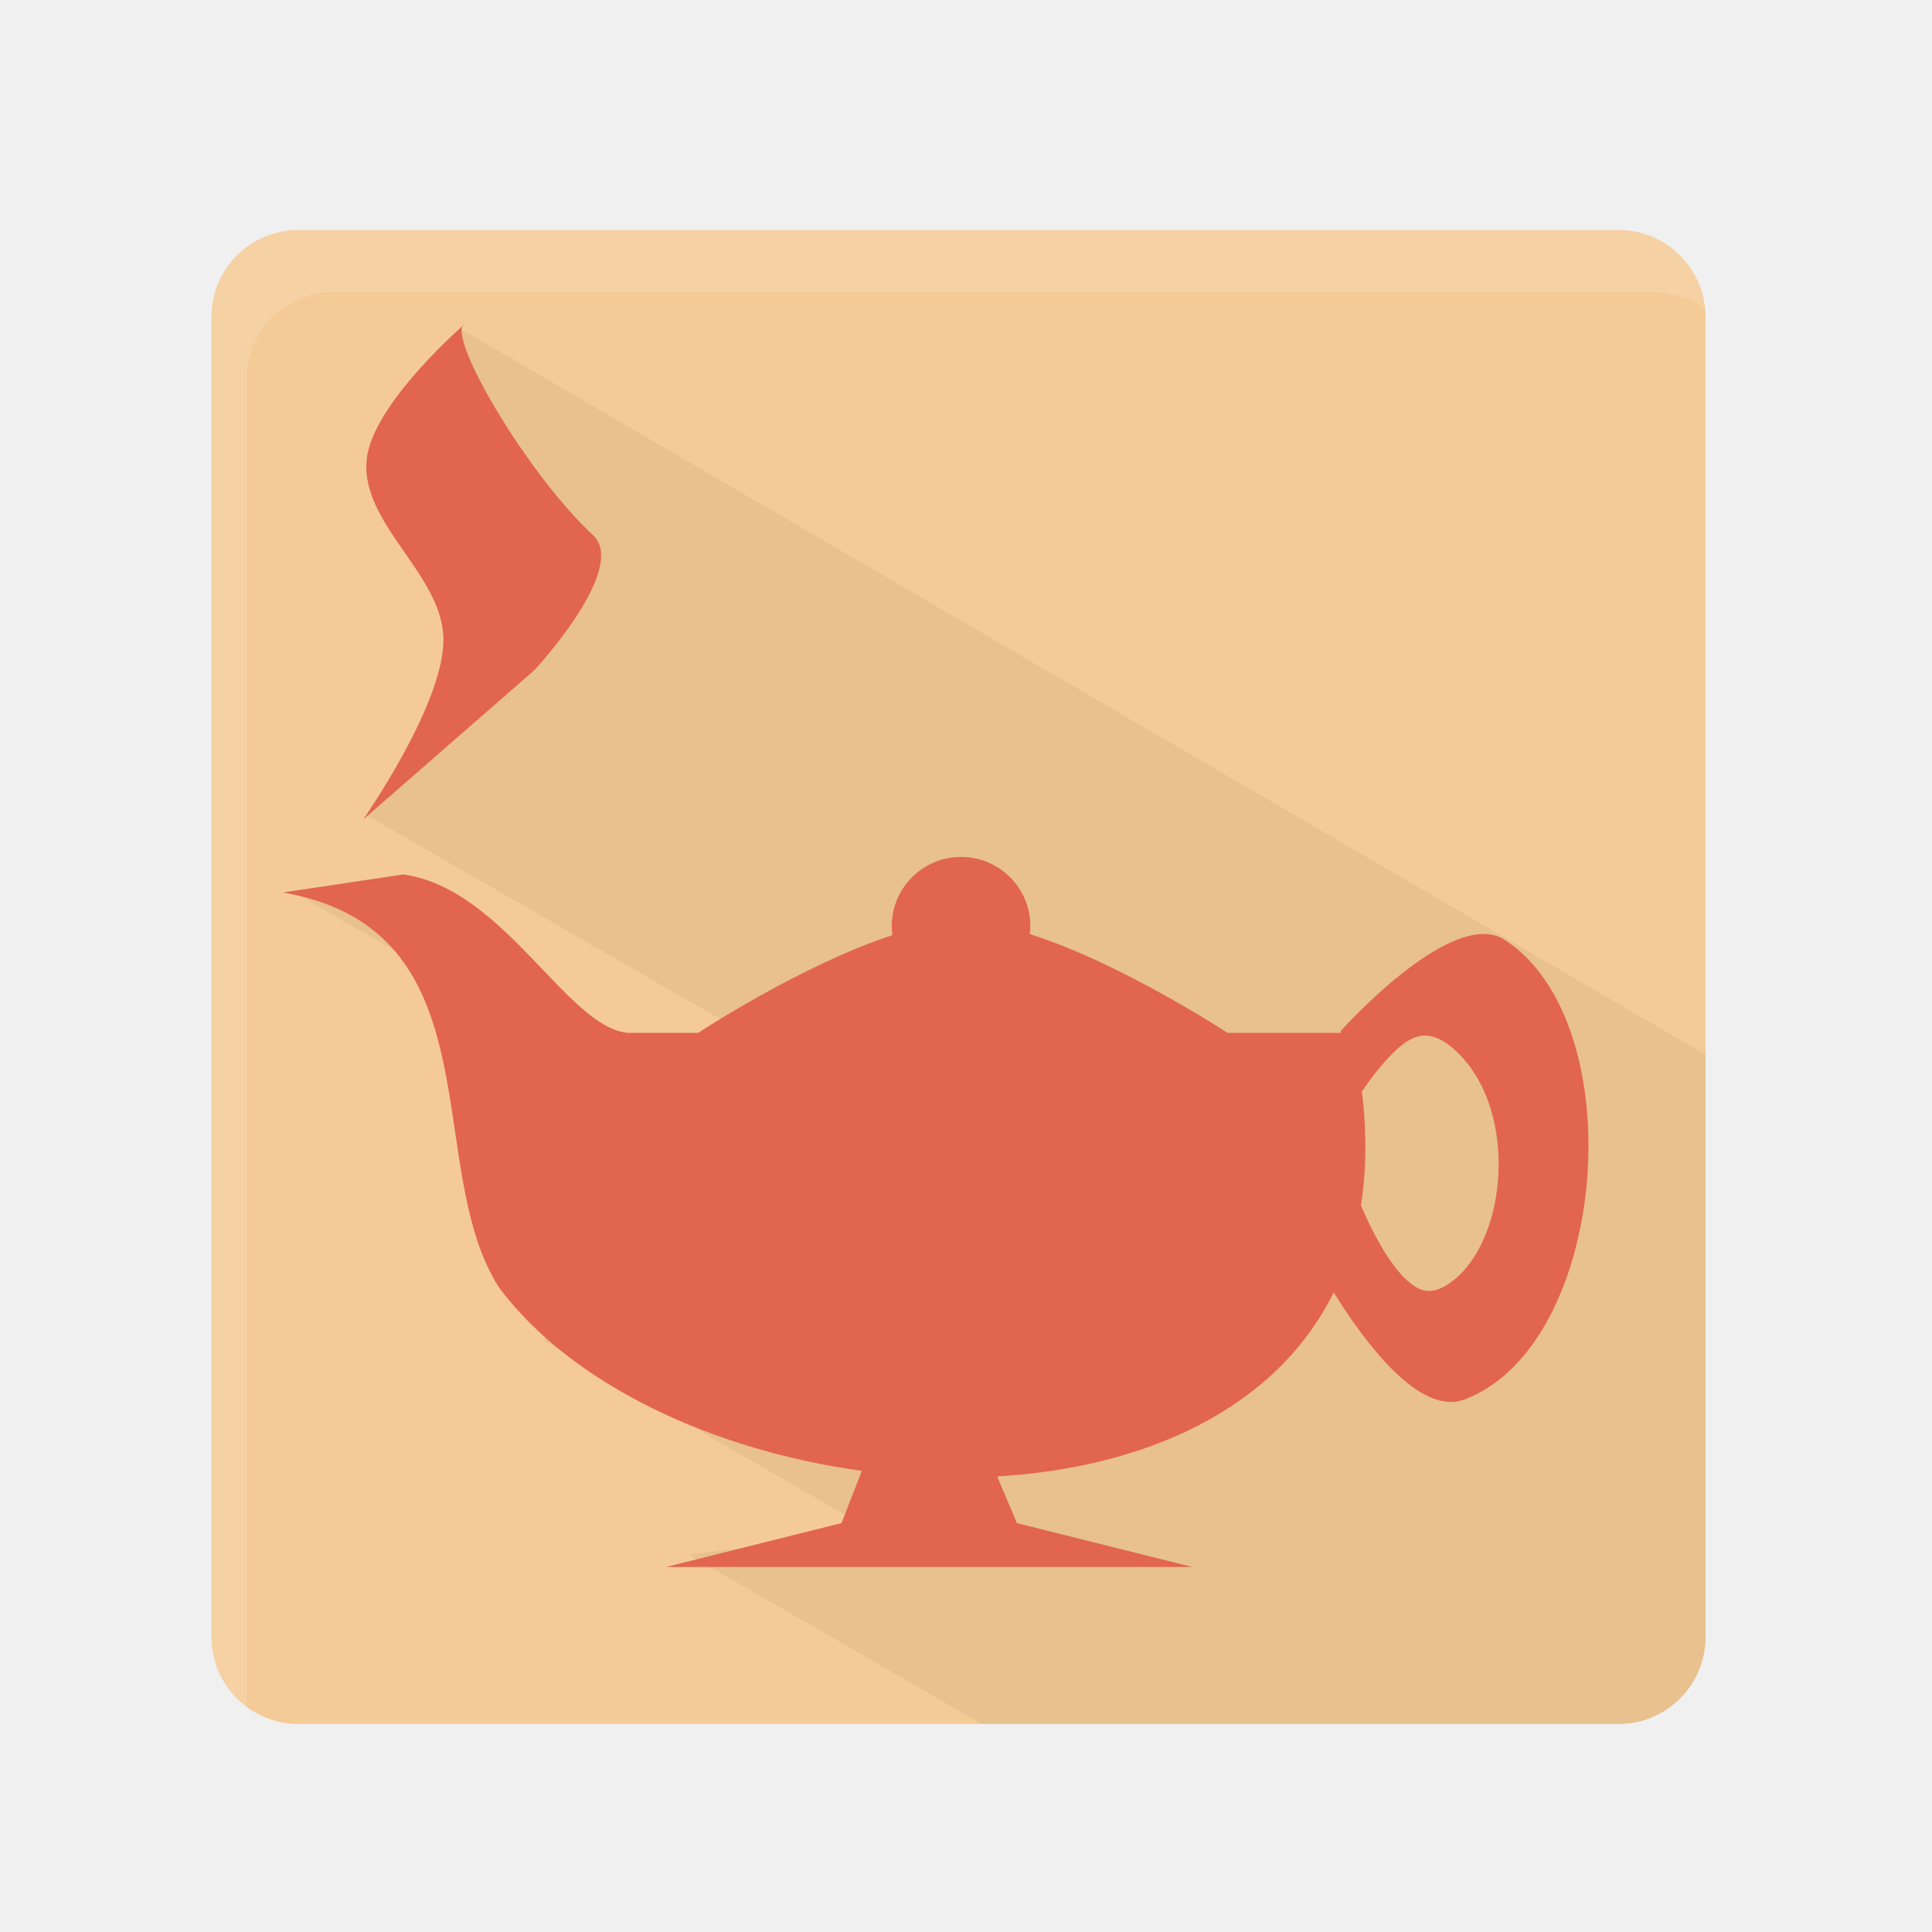
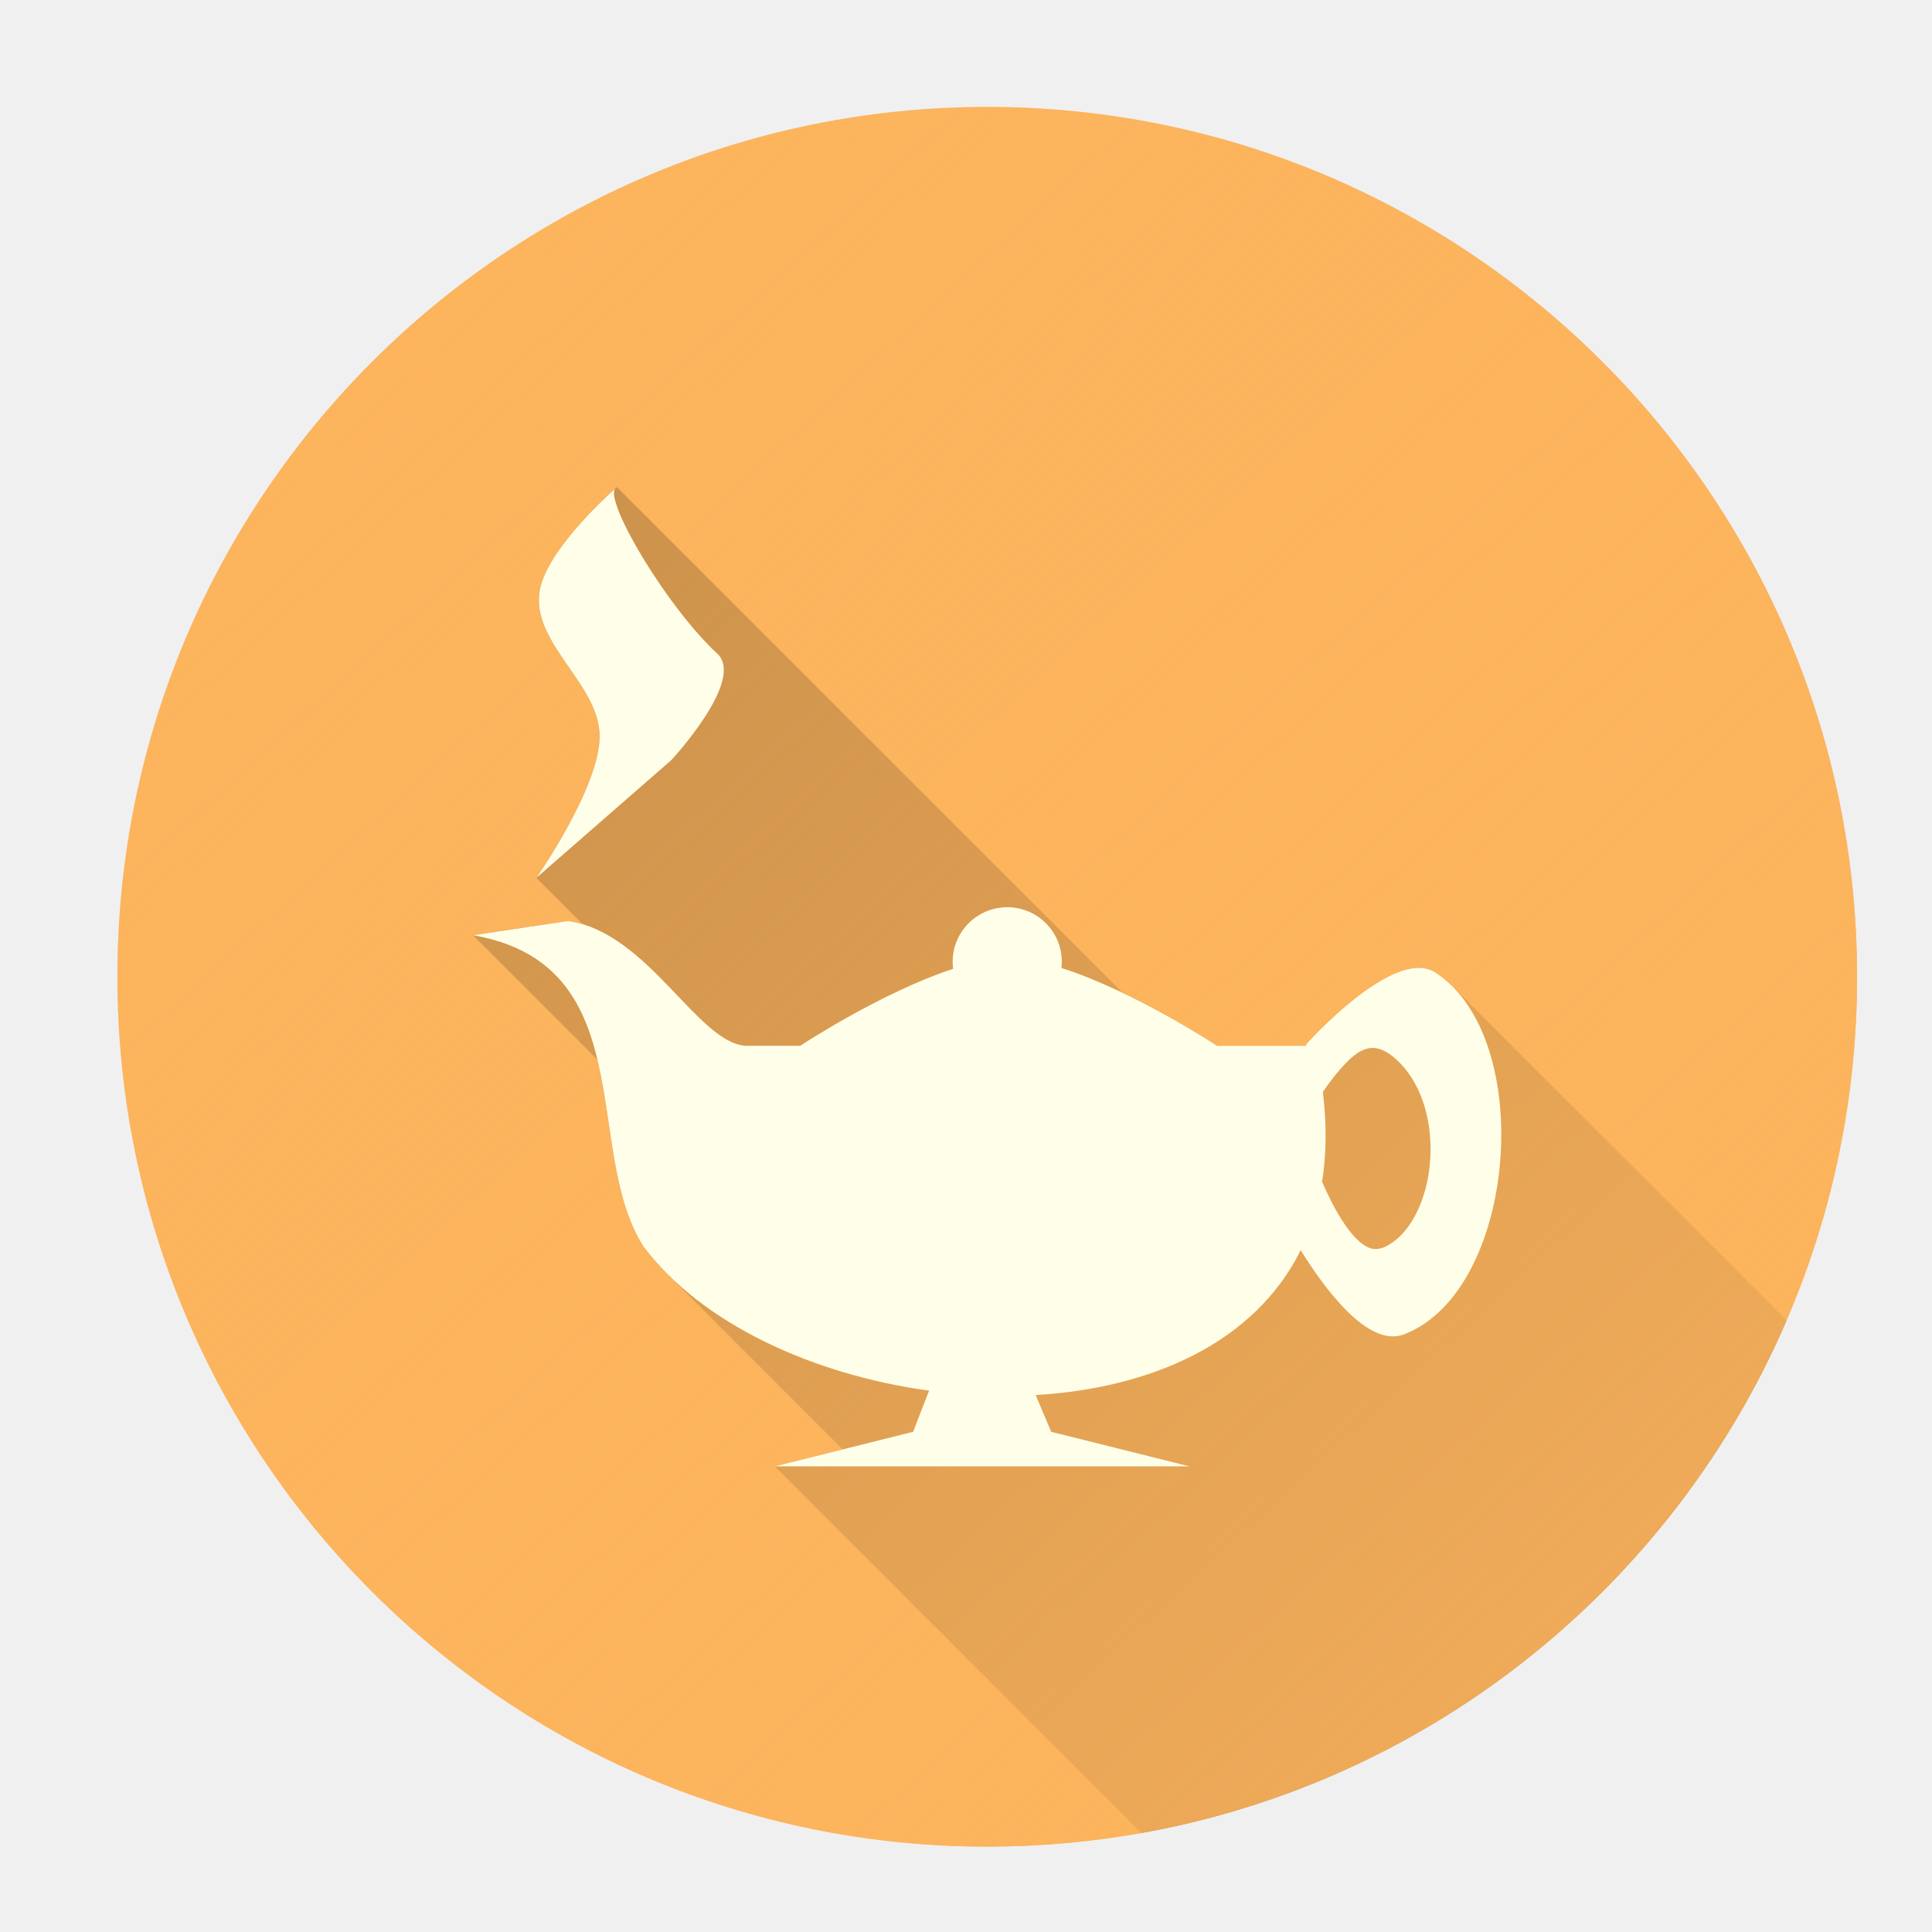
- <svg xmlns="http://www.w3.org/2000/svg" width="512" height="512" id="svg2" version="1.1">
+ <svg xmlns="http://www.w3.org/2000/svg" xmlns:xlink="http://www.w3.org/1999/xlink" width="512" height="512" id="svg2" version="1.1">
  <defs id="defs4">
-     <clipPath clipPathUnits="userSpaceOnUse" id="clipPath3786">
-       <rect ry="56.044" y="292.727" x="-1418.254" height="961.665" width="961.665" id="rect3788" style="color:#000000;fill:#f4cb97;fill-opacity:1;fill-rule:evenodd;stroke:none;stroke-width:38;marker:none;visibility:visible;display:inline;overflow:visible;enable-background:accumulate" />
+     <linearGradient id="linearGradient4542">
+       <stop style="stop-color:#fcb45d;stop-opacity:1;" offset="0" id="stop4544" />
+       <stop style="stop-color:#fcb45d;stop-opacity:0;" offset="1" id="stop4546" />
+     </linearGradient>
+     <linearGradient id="linearGradient4307">
+       <stop id="stop4309" offset="0" style="stop-color:#fcb45d;stop-opacity:1;" />
+       <stop id="stop4311" offset="1" style="stop-color:#fcb45d;stop-opacity:0;" />
+     </linearGradient>
+     <linearGradient id="linearGradient3837">
+       <stop style="stop-color:#7db257;stop-opacity:1;" offset="0" id="stop3839" />
+       <stop style="stop-color:#7db257;stop-opacity:0;" offset="1" id="stop3841" />
+     </linearGradient>
+     <clipPath clipPathUnits="userSpaceOnUse" id="clipPath3847">
+       <path transform="matrix(0.8858696,0,0,0.8858696,-24.01089,495.9898)" d="m 582.656,342.294 a 260.215,260.215 0 1 1 -520.431,0 260.215,260.215 0 1 1 520.431,0 z" id="path3849" style="fill:url(#linearGradient3851);fill-opacity:1;fill-rule:evenodd;stroke:none" />
    </clipPath>
+     <linearGradient xlink:href="#linearGradient3837" id="linearGradient3851" gradientUnits="userSpaceOnUse" x1="502.835" y1="546.635" x2="316.055" y2="356.662" />
+     <clipPath id="clipPath4301" clipPathUnits="userSpaceOnUse">
+       <path style="fill:#fcb45d;fill-opacity:1;fill-rule:evenodd;stroke:none" id="path4303" d="m 582.656,342.294 a 260.215,260.215 0 1 1 -520.431,0 260.215,260.215 0 1 1 520.431,0 z" transform="matrix(0.8858696,0,0,0.8858696,-24.01089,495.9898)" />
+     </clipPath>
+     <linearGradient gradientUnits="userSpaceOnUse" y2="312.945" x2="240.619" y1="587.251" x1="526.176" id="linearGradient4313" xlink:href="#linearGradient4307" />
+     <clipPath clipPathUnits="userSpaceOnUse" id="clipPath4536">
+       <path style="fill:#fcb45d;fill-opacity:1;fill-rule:evenodd;stroke:none" id="path4538" d="m 582.656,342.294 a 260.215,260.215 0 1 1 -520.431,0 260.215,260.215 0 1 1 520.431,0 z" transform="matrix(0.8858696,0,0,0.8858696,-24.01089,495.9898)" />
+     </clipPath>
+     <linearGradient xlink:href="#linearGradient4542" id="linearGradient4548" x1="601.813" y1="664.77" x2="-49.523" y2="-40.845" gradientUnits="userSpaceOnUse" />
  </defs>
-   <g id="layer1" transform="translate(0,-540.3622)">
-     <rect style="color:#000000;fill:#f4cb97;fill-opacity:1;fill-rule:evenodd;stroke:none;stroke-width:38;marker:none;visibility:visible;display:inline;overflow:visible;enable-background:accumulate" id="rect3771" width="395.952" height="395.952" x="56.032" y="601.298" ry="23.075" />
-     <path style="fill:#000000;fill-opacity:0.052;stroke:none" d="m -1317.806,669.678 244.474,141.033 -79.525,28.794 -94.286,-78.571 -64.286,-45.714 -50.257,5.813 76.825,44.355 c 0,0 76.29,134.118 76.29,139.832 0,5.714 8.571,84.286 8.571,84.286 l -4.102,18.41 213.103,123.035 -120.169,14.345 628.218,362.702 183.294,-592.992 -958.064,-558.445 c -1.933,105.126 59.409,212.889 -60.087,313.117 z" id="path3780" clip-path="url(#clipPath3786)" transform="matrix(0.4117356,0,0,0.4117356,639.9773,480.7717)" />
-     <path style="fill:#e26550;fill-opacity:1;stroke:none" d="m 123.311,626.103 c -0.323,0.108 -0.556,0.317 -0.717,0.63 0.325,-0.289 0.717,-0.63 0.717,-0.63 z m -0.717,0.63 c -3.488,3.106 -23.819,21.714 -25.387,35.123 -2.029,17.354 20.52,30.858 20.307,48.329 -0.211,17.304 -21.273,47.363 -21.273,47.363 l 45.43,-39.633 c 0,0 25.01,-26.934 15.475,-35.753 -16.727,-15.472 -37.336,-50.034 -34.552,-55.43 z M 254.697,767.459 c -10.142,0 -18.374,8.217 -18.374,18.36 0,0.809 0.06,1.591 0.161,2.372 -24.076,7.856 -51.477,25.899 -51.477,25.899 l -18.213,0 c -16.212,-0.732 -32.979,-38.262 -59.895,-41.99 l -31.931,4.773 c 34.718,6.096 40.769,31.648 44.815,57.948 2.614,16.985 4.394,34.286 12.547,46.865 19.354,25.803 56.874,43.099 96.058,48.461 l -5.373,13.85 -46.484,11.625 139.424,0 -46.47,-11.625 -5.227,-12.371 c 38.498,-2.239 73.662,-17.369 89.192,-48.768 8.002,12.929 22.667,32.916 34.684,28.374 38.118,-14.407 44.832,-99.622 10.644,-121.797 -13.915,-9.025 -43.498,24.172 -43.498,24.172 l 0.073,0.483 -30.043,0 c 0,0 -28.095,-18.488 -52.385,-26.178 0.079,-0.69 0.132,-1.383 0.132,-2.094 0,-10.142 -8.217,-18.36 -18.36,-18.36 z m 122.88,47.348 c 2.628,-0.033 5.205,1.324 8.009,3.836 16.37,14.83 14.299,47.977 0.527,60.247 -2.798,2.382 -6.182,4.492 -9.575,3.192 -6.792,-2.691 -13.107,-15.768 -15.885,-22.254 1.446,-9.112 1.602,-19.175 0.264,-30.219 2.052,-3.028 5.064,-7.088 8.36,-10.307 2.99,-3.031 5.673,-4.462 8.301,-4.495 z" id="path3761" />
-     <path style="color:#000000;fill:#ffffff;fill-opacity:0.119;fill-rule:evenodd;stroke:none;stroke-width:38;marker:none;visibility:visible;display:inline;overflow:visible;enable-background:accumulate" d="m 79.105,601.296 c -12.784,0 -23.07,10.299 -23.07,23.083 l 0,349.795 c 0,7.704 3.741,14.496 9.508,18.683 -0.069,-0.728 -0.103,-1.467 -0.103,-2.213 l 0,-349.795 c 0,-12.784 10.299,-23.083 23.083,-23.083 l 349.795,0 c 5.08,0 9.758,1.639 13.562,4.4 -1.106,-11.738 -10.93,-20.87 -22.967,-20.87 l -349.808,0 z" id="rect3790" />
+   <g transform="translate(0,-540.3622)" id="layer1">
+     <path transform="matrix(0.8858696,0,0,0.8858696,-24.01089,495.9898)" d="m 582.656,342.294 c 0,143.713 -116.502,260.215 -260.215,260.215 -143.713,0 -260.215,-116.502 -260.215,-260.215 0,-143.713 116.502,-260.215 260.215,-260.215 143.713,0 260.215,116.502 260.215,260.215 z" id="path2990" style="fill:#fcb45d;fill-rule:evenodd;stroke:none;fill-opacity:1" />
+     <g id="g4362" clip-path="url(#clipPath4536)" style="opacity:0.296">
+       <g id="g4364" style="fill:#000000;fill-opacity:1;stroke:none">
+         <path id="path4366" d="M163.472 669.477C163.218 669.562 163.034 669.727 162.907 669.973L516.46 1023.526C516.587 1023.281 516.771 1023.115 517.025 1023.031Z" />
+         <path id="path4368" d="M162.907 669.973C163.163 669.745 163.472 669.477 163.472 669.477L517.025 1023.031C517.025 1023.031 516.716 1023.299 516.46 1023.526Z" />
+         <path id="path4370" d="M162.907 669.973C160.161 672.419 144.15 687.072 142.916 697.631L496.469 1051.184C497.704 1040.625 513.714 1025.972 516.46 1023.526Z" />
+         <path id="path4372" d="M142.916 697.631C141.318 711.296 159.074 721.93 158.906 735.688L512.46 1089.241C512.628 1075.484 494.872 1064.85 496.469 1051.184Z" />
+         <path id="path4374" d="M158.906 735.688C158.74 749.314 142.155 772.984 142.155 772.984L495.708 1126.537C495.708 1126.537 512.294 1102.867 512.46 1089.241Z" />
+         <path id="path4376" d="M142.155 772.984L177.929 741.775L531.483 1095.328L495.708 1126.537Z" />
+         <path id="path4378" d="M177.929 741.775C177.929 741.775 197.355 720.855 190.266 713.766L543.819 1067.319C550.908 1074.409 531.483 1095.328 531.483 1095.328Z" />
+         <path id="path4380" d="M190.266 713.766C190.217 713.717 190.167 713.669 190.115 713.621L543.669 1067.175C543.72 1067.222 543.77 1067.27 543.819 1067.319Z" />
+         <path id="path4382" d="M190.115 713.621C189.555 713.104 188.99 712.558 188.421 711.989L541.974 1065.542C542.543 1066.112 543.109 1066.657 543.669 1067.175Z" />
+         <path id="path4384" d="M188.421 711.989C175.597 699.165 160.808 674.041 162.907 669.973L516.46 1023.526C514.361 1027.595 529.15 1052.719 541.974 1065.542Z" />
+         <path id="path4386" d="M266.933 780.789C258.946 780.789 252.464 787.26 252.464 795.246L606.017 1148.8C606.017 1140.813 612.499 1134.342 620.486 1134.342Z" />
+         <path id="path4388" d="M252.464 795.246C252.464 795.883 252.511 796.499 252.591 797.114L606.144 1150.667C606.064 1150.052 606.017 1149.436 606.017 1148.8Z" />
+         <path id="path4390" d="M252.591 797.114C233.632 803.3 212.055 817.509 212.055 817.509L565.608 1171.062C565.608 1171.062 587.185 1156.853 606.144 1150.667Z" />
+         <path id="path4392" d="M212.055 817.509L197.713 817.509L551.266 1171.062L565.608 1171.062Z" />
+         <path id="path4394" d="M197.713 817.509C193.295 817.309 188.825 813.64 183.99 808.805L537.543 1162.358C542.379 1167.193 546.849 1170.863 551.266 1171.062Z" />
+         <path id="path4396" d="M183.99 808.805C178.892 803.707 173.388 797.313 167.112 792.322L520.665 1145.876C526.942 1150.866 532.446 1157.26 537.543 1162.358Z" />
+         <path id="path4398" d="M167.112 792.322C162.137 788.367 156.676 785.292 150.548 784.444L504.101 1137.997C510.23 1138.846 515.69 1141.92 520.665 1145.876Z" />
+         <path id="path4400" d="M150.548 784.444L125.403 788.202L478.957 1141.755L504.101 1137.997Z" />
+         <path id="path4402" d="M125.403 788.202C135.183 789.919 142.073 793.596 147.037 798.56L500.59 1152.113C495.627 1147.15 488.736 1143.472 478.957 1141.755Z" />
+         <path id="path4404" d="M147.037 798.56C155.949 807.472 158.647 820.531 160.693 833.834L514.247 1187.387C512.2 1174.085 509.502 1161.025 500.59 1152.113Z" />
+         <path id="path4406" d="M160.693 833.834C162.752 847.209 164.154 860.832 170.574 870.738L524.127 1224.291C517.707 1214.386 516.305 1200.762 514.247 1187.387Z" />
+         <path id="path4408" d="M170.574 870.738C172.474 873.271 174.597 875.701 176.917 878.021L530.471 1231.575C528.151 1229.254 526.028 1226.825 524.127 1224.291Z" />
+         <path id="path4410" d="M176.917 878.021C193.203 894.307 219.207 905.203 246.215 908.898L599.768 1262.452C572.76 1258.756 546.757 1247.86 530.471 1231.575Z" />
+         <path id="path4412" d="M246.215 908.898L241.984 919.805L595.537 1273.358L599.768 1262.452Z" />
+         <path id="path4414" d="M241.984 919.805L205.38 928.959L558.933 1282.512L595.537 1273.358Z" />
+         <path id="path4416" d="M205.38 928.959L315.17 928.959L668.723 1282.512L558.933 1282.512Z" />
+         <path id="path4418" d="M315.17 928.959L278.577 919.805L632.13 1273.358L668.723 1282.512Z" />
+         <path id="path4420" d="M278.577 919.805L274.461 910.063L628.014 1263.616L632.13 1273.358Z" />
+         <path id="path4422" d="M274.461 910.063C304.776 908.3 332.466 896.386 344.695 871.66L698.248 1225.213C686.02 1249.939 658.33 1261.853 628.014 1263.616Z" />
+         <path id="path4424" d="M344.695 871.66C347.772 876.632 352.101 882.93 356.827 887.655L710.38 1241.209C705.654 1236.483 701.326 1230.185 698.248 1225.213Z" />
+         <path id="path4426" d="M356.827 887.655C361.778 892.607 367.165 895.833 372.007 894.003L725.561 1247.556C720.719 1249.386 715.331 1246.16 710.38 1241.209Z" />
+         <path id="path4428" d="M372.007 894.003C400.213 883.343 406.583 823.445 384.909 801.771L738.462 1155.324C760.136 1176.998 753.767 1236.896 725.561 1247.556Z" />
+         <path id="path4430" d="M384.909 801.771C383.518 800.38 382.012 799.147 380.389 798.094L733.942 1151.647C735.565 1152.7 737.072 1153.933 738.462 1155.324Z" />
+         <path id="path4432" d="M380.389 798.094C369.431 790.987 346.136 817.128 346.136 817.128L699.69 1170.682C699.69 1170.682 722.985 1144.54 733.942 1151.647Z" />
+         <path id="path4434" d="M346.136 817.128L346.194 817.509L699.747 1171.062L699.69 1170.682Z" />
+         <path id="path4436" d="M346.194 817.509L322.536 817.509L676.09 1171.062L699.747 1171.062Z" />
+         <path id="path4438" d="M322.536 817.509C322.536 817.509 300.413 802.95 281.286 796.895L634.839 1150.448C653.967 1156.504 676.09 1171.062 676.09 1171.062Z" />
+         <path id="path4440" d="M281.286 796.895C281.348 796.352 281.39 795.806 281.39 795.246L634.943 1148.8C634.943 1149.359 634.901 1149.905 634.839 1150.448Z" />
+         <path id="path4442" d="M281.39 795.246C281.39 791.253 279.772 787.639 277.156 785.023L630.71 1138.576C633.326 1141.192 634.943 1144.806 634.943 1148.8Z" />
+         <path id="path4444" d="M277.156 785.023C274.54 782.407 270.926 780.789 266.933 780.789L620.486 1134.342C624.479 1134.342 628.094 1135.96 630.71 1138.576Z" />
+         <path id="path4446" d="M363.695 818.073C365.764 818.048 367.793 819.116 370.001 821.094L723.555 1174.647C721.347 1172.67 719.318 1171.601 717.248 1171.627Z" />
+         <path id="path4448" d="M370.001 821.094C370.275 821.342 370.542 821.597 370.803 821.857L724.356 1175.411C724.095 1175.15 723.828 1174.895 723.555 1174.647Z" />
+         <path id="path4450" d="M370.803 821.857C382.819 833.873 381.031 859.079 370.416 868.536L723.97 1222.089C734.584 1212.632 736.372 1187.427 724.356 1175.411Z" />
+         <path id="path4452" d="M370.416 868.536C368.213 870.411 365.548 872.073 362.876 871.049L716.43 1224.602C719.101 1225.627 721.766 1223.965 723.97 1222.089Z" />
+         <path id="path4454" d="M362.876 871.049C361.701 870.583 360.544 869.723 359.431 868.61L712.984 1222.163C714.098 1223.277 715.255 1224.137 716.43 1224.602Z" />
+         <path id="path4456" d="M359.431 868.61C355.477 864.656 352.074 857.51 350.367 853.525L703.921 1207.078C705.628 1211.064 709.03 1218.209 712.984 1222.163Z" />
+         <path id="path4458" d="M350.367 853.525C351.506 846.35 351.629 838.426 350.575 829.729L704.128 1183.283C705.182 1191.979 705.06 1199.903 703.921 1207.078Z" />
+         <path id="path4460" d="M350.575 829.729C352.191 827.345 354.563 824.148 357.158 821.613L710.711 1175.166C708.116 1177.701 705.744 1180.899 704.128 1183.283Z" />
+         <path id="path4462" d="M357.158 821.613C359.513 819.226 361.625 818.099 363.695 818.073L717.248 1171.627C715.179 1171.653 713.066 1172.779 710.711 1175.166Z" />
+       </g>
+       <path style="fill:#000000;fill-opacity:1;stroke:none" d="m 163.472,669.477 c -0.254,0.085 -0.438,0.25 -0.565,0.496 0.256,-0.228 0.565,-0.496 0.565,-0.496 z m -0.565,0.496 c -2.746,2.446 -18.757,17.099 -19.991,27.658 -1.598,13.666 16.158,24.299 15.991,38.057 -0.166,13.626 -16.752,37.296 -16.752,37.296 l 35.774,-31.209 c 0,0 19.694,-21.209 12.186,-28.154 -13.172,-12.184 -29.4,-39.399 -27.208,-43.648 z m 104.025,110.816 c -7.987,0 -14.469,6.471 -14.469,14.457 0,0.637 0.047,1.253 0.127,1.868 -18.959,6.186 -40.536,20.395 -40.536,20.395 l -14.342,0 c -12.767,-0.576 -25.97,-30.129 -47.165,-33.065 l -25.145,3.758 c 27.339,4.8 32.103,24.921 35.29,45.631 2.058,13.375 3.46,26.999 9.88,36.904 15.241,20.319 44.785,33.939 75.641,38.161 l -4.231,10.906 -36.604,9.154 109.79,0 -36.593,-9.154 -4.116,-9.742 c 30.315,-1.763 58.005,-13.677 70.234,-38.403 6.301,10.181 17.849,25.92 27.312,22.343 30.016,-11.345 35.303,-78.448 8.382,-95.909 -10.957,-7.107 -34.252,19.034 -34.252,19.034 l 0.058,0.38 -23.657,0 c 0,0 -22.123,-14.558 -41.25,-20.614 0.062,-0.543 0.104,-1.089 0.104,-1.649 0,-7.987 -6.471,-14.457 -14.457,-14.457 z m 96.762,37.285 c 2.069,-0.026 4.099,1.043 6.306,3.021 12.891,11.678 11.26,37.78 0.415,47.442 -2.203,1.876 -4.868,3.538 -7.54,2.513 -5.349,-2.119 -10.321,-12.417 -12.509,-17.524 1.139,-7.175 1.261,-15.099 0.207,-23.796 1.616,-2.384 3.988,-5.582 6.583,-8.116 2.355,-2.387 4.467,-3.514 6.537,-3.539 z" id="path4341" />
+     </g>
+     <path style="fill:url(#linearGradient4548);fill-rule:evenodd;stroke:none;fill-opacity:1" id="path4540" d="m 582.656,342.294 c 0,143.713 -116.502,260.215 -260.215,260.215 -143.713,0 -260.215,-116.502 -260.215,-260.215 0,-143.713 116.502,-260.215 260.215,-260.215 143.713,0 260.215,116.502 260.215,260.215 z" transform="matrix(0.8858696,0,0,0.8858696,-24.01089,495.9898)" />
+     <path id="path3761" d="m 163.472,669.477 c -0.254,0.085 -0.438,0.25 -0.565,0.496 0.256,-0.228 0.565,-0.496 0.565,-0.496 z m -0.565,0.496 c -2.746,2.446 -18.757,17.099 -19.991,27.658 -1.598,13.666 16.158,24.299 15.991,38.057 -0.166,13.626 -16.752,37.296 -16.752,37.296 l 35.774,-31.209 c 0,0 19.694,-21.209 12.186,-28.154 -13.172,-12.184 -29.4,-39.399 -27.208,-43.648 z m 104.025,110.816 c -7.987,0 -14.469,6.471 -14.469,14.457 0,0.637 0.047,1.253 0.127,1.868 -18.959,6.186 -40.536,20.395 -40.536,20.395 l -14.342,0 c -12.767,-0.576 -25.97,-30.129 -47.165,-33.065 l -25.145,3.758 c 27.339,4.8 32.103,24.921 35.29,45.631 2.058,13.375 3.46,26.999 9.88,36.904 15.241,20.319 44.785,33.939 75.641,38.161 l -4.231,10.906 -36.604,9.154 109.79,0 -36.593,-9.154 -4.116,-9.742 c 30.315,-1.763 58.005,-13.677 70.234,-38.403 6.301,10.181 17.849,25.92 27.312,22.343 30.016,-11.345 35.303,-78.448 8.382,-95.909 -10.957,-7.107 -34.252,19.034 -34.252,19.034 l 0.058,0.38 -23.657,0 c 0,0 -22.123,-14.558 -41.25,-20.614 0.062,-0.543 0.104,-1.089 0.104,-1.649 0,-7.987 -6.471,-14.457 -14.457,-14.457 z m 96.762,37.285 c 2.069,-0.026 4.099,1.043 6.306,3.021 12.891,11.678 11.26,37.78 0.415,47.442 -2.203,1.876 -4.868,3.538 -7.54,2.513 -5.349,-2.119 -10.321,-12.417 -12.509,-17.524 1.139,-7.175 1.261,-15.099 0.207,-23.796 1.616,-2.384 3.988,-5.582 6.583,-8.116 2.355,-2.387 4.467,-3.514 6.537,-3.539 z" style="fill:#ffffe9;fill-opacity:1;stroke:none" />
  </g>
</svg>
